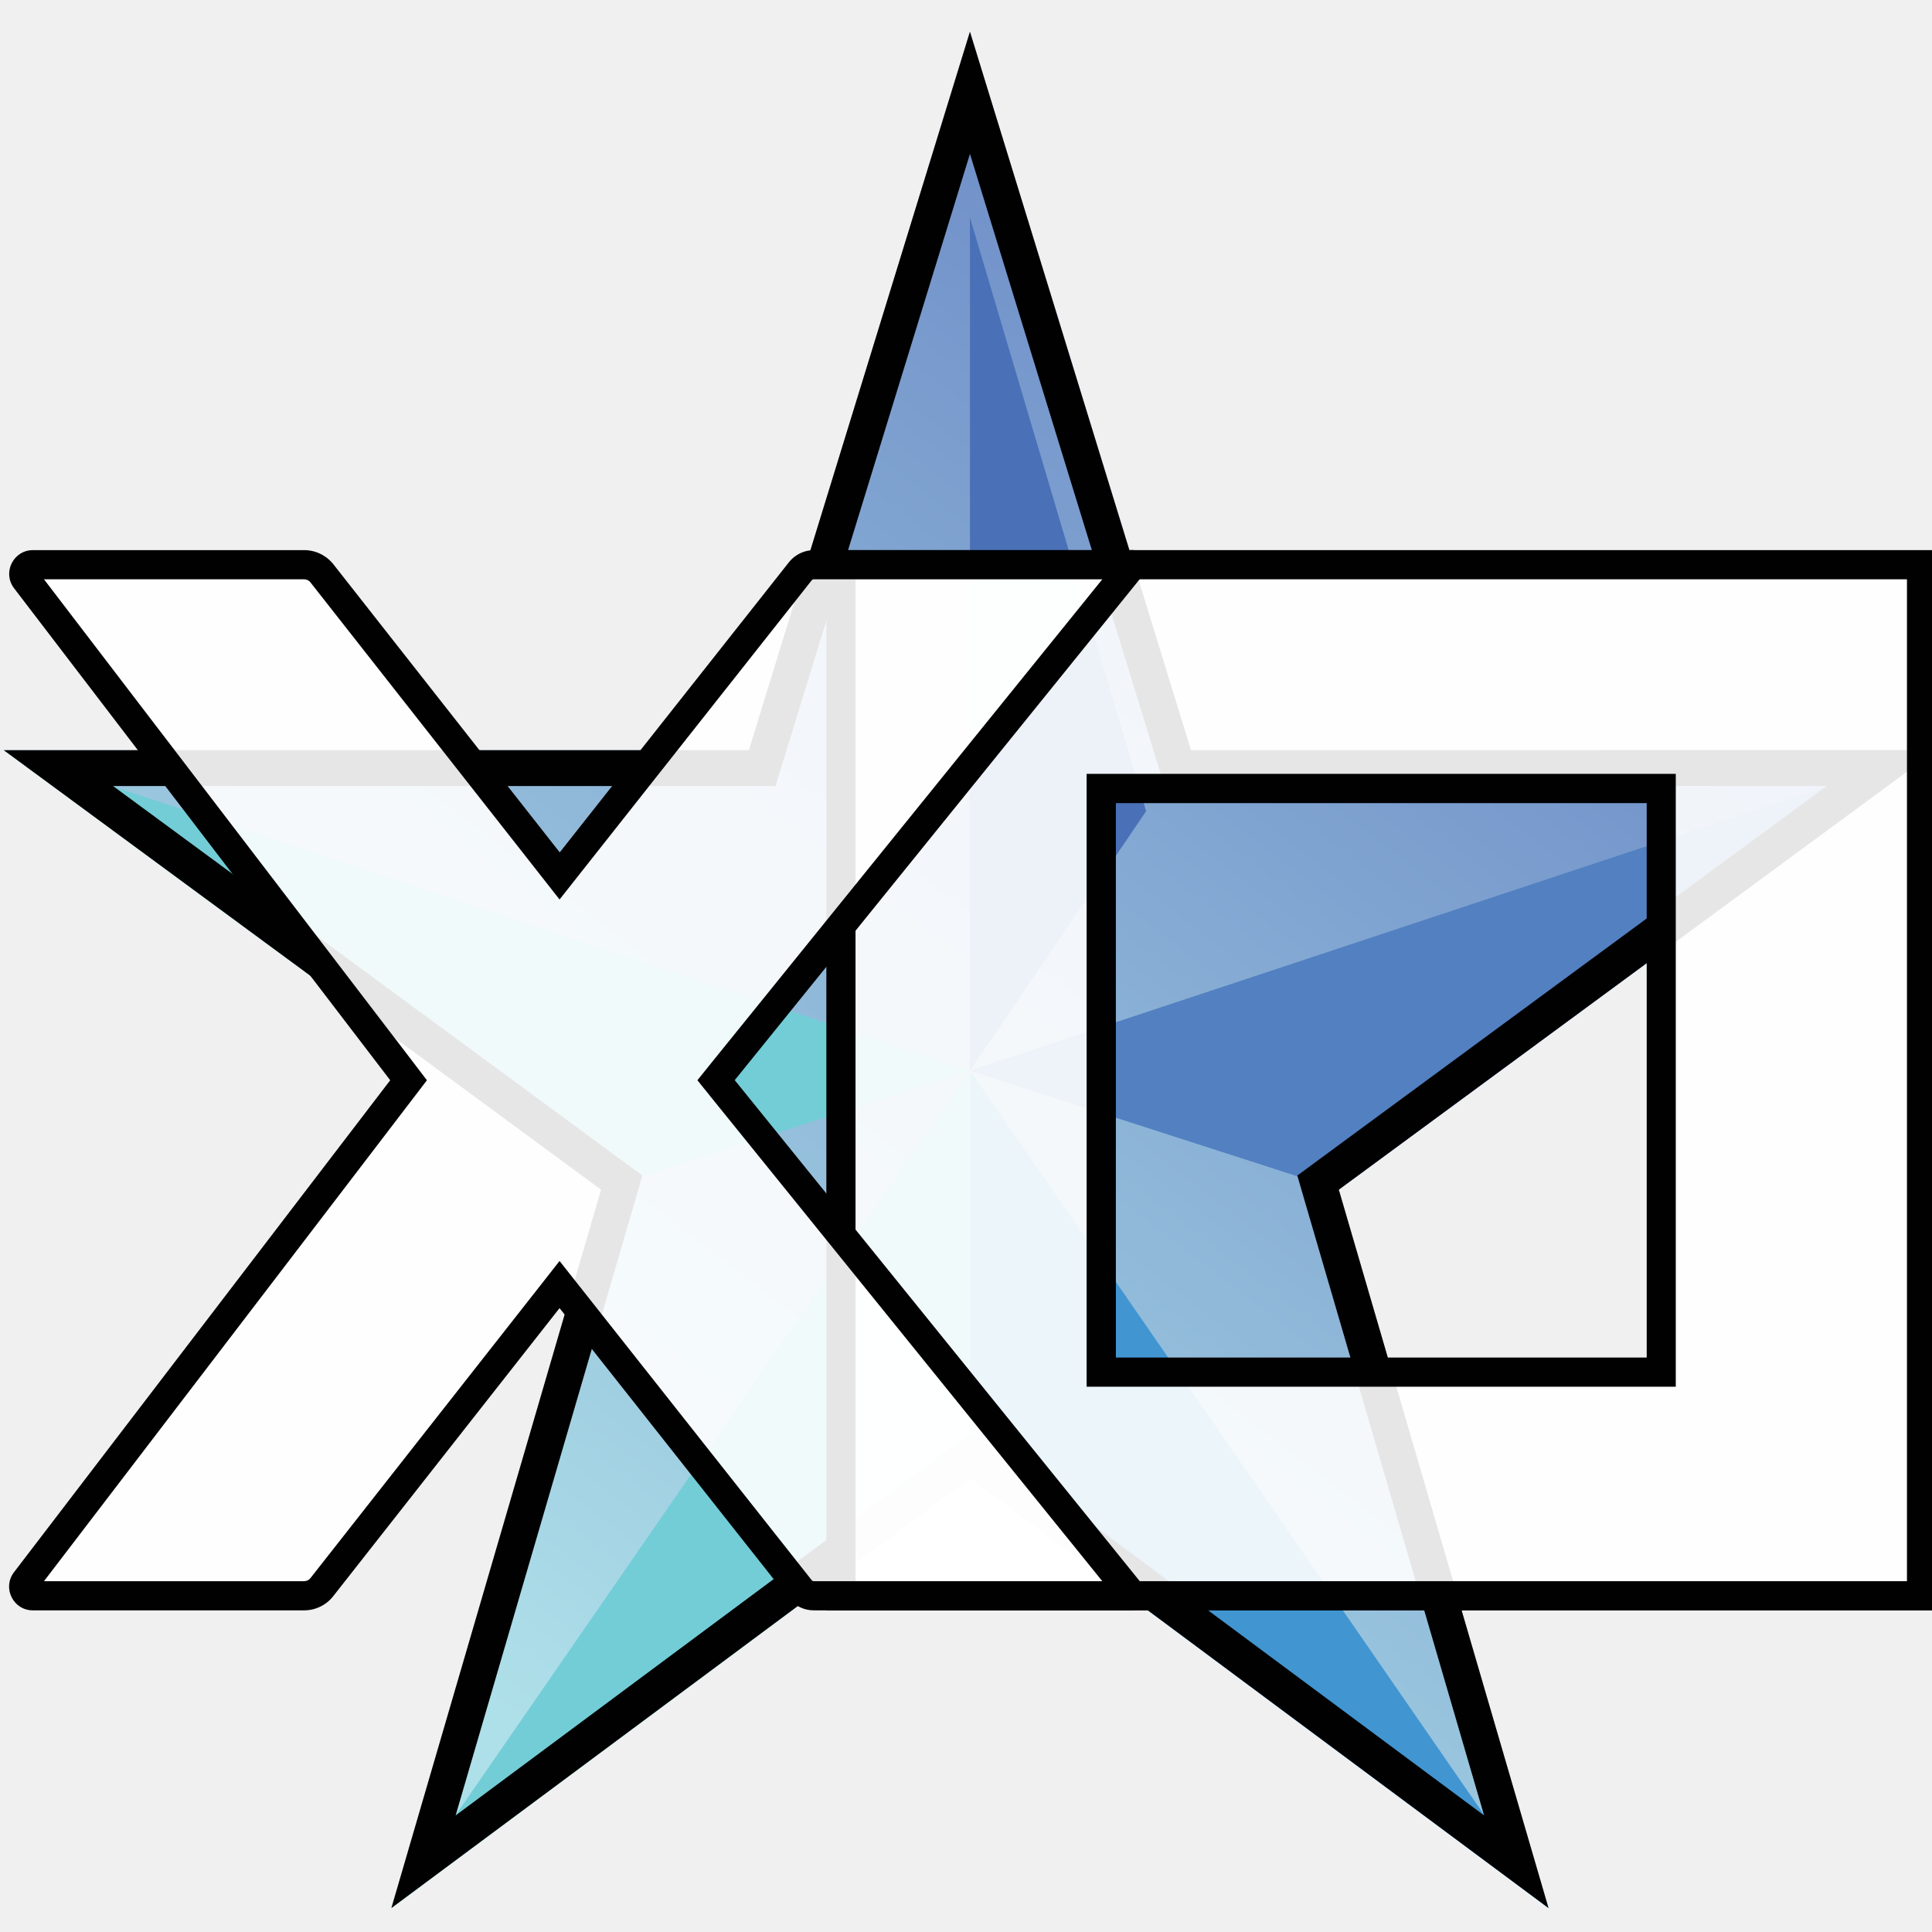
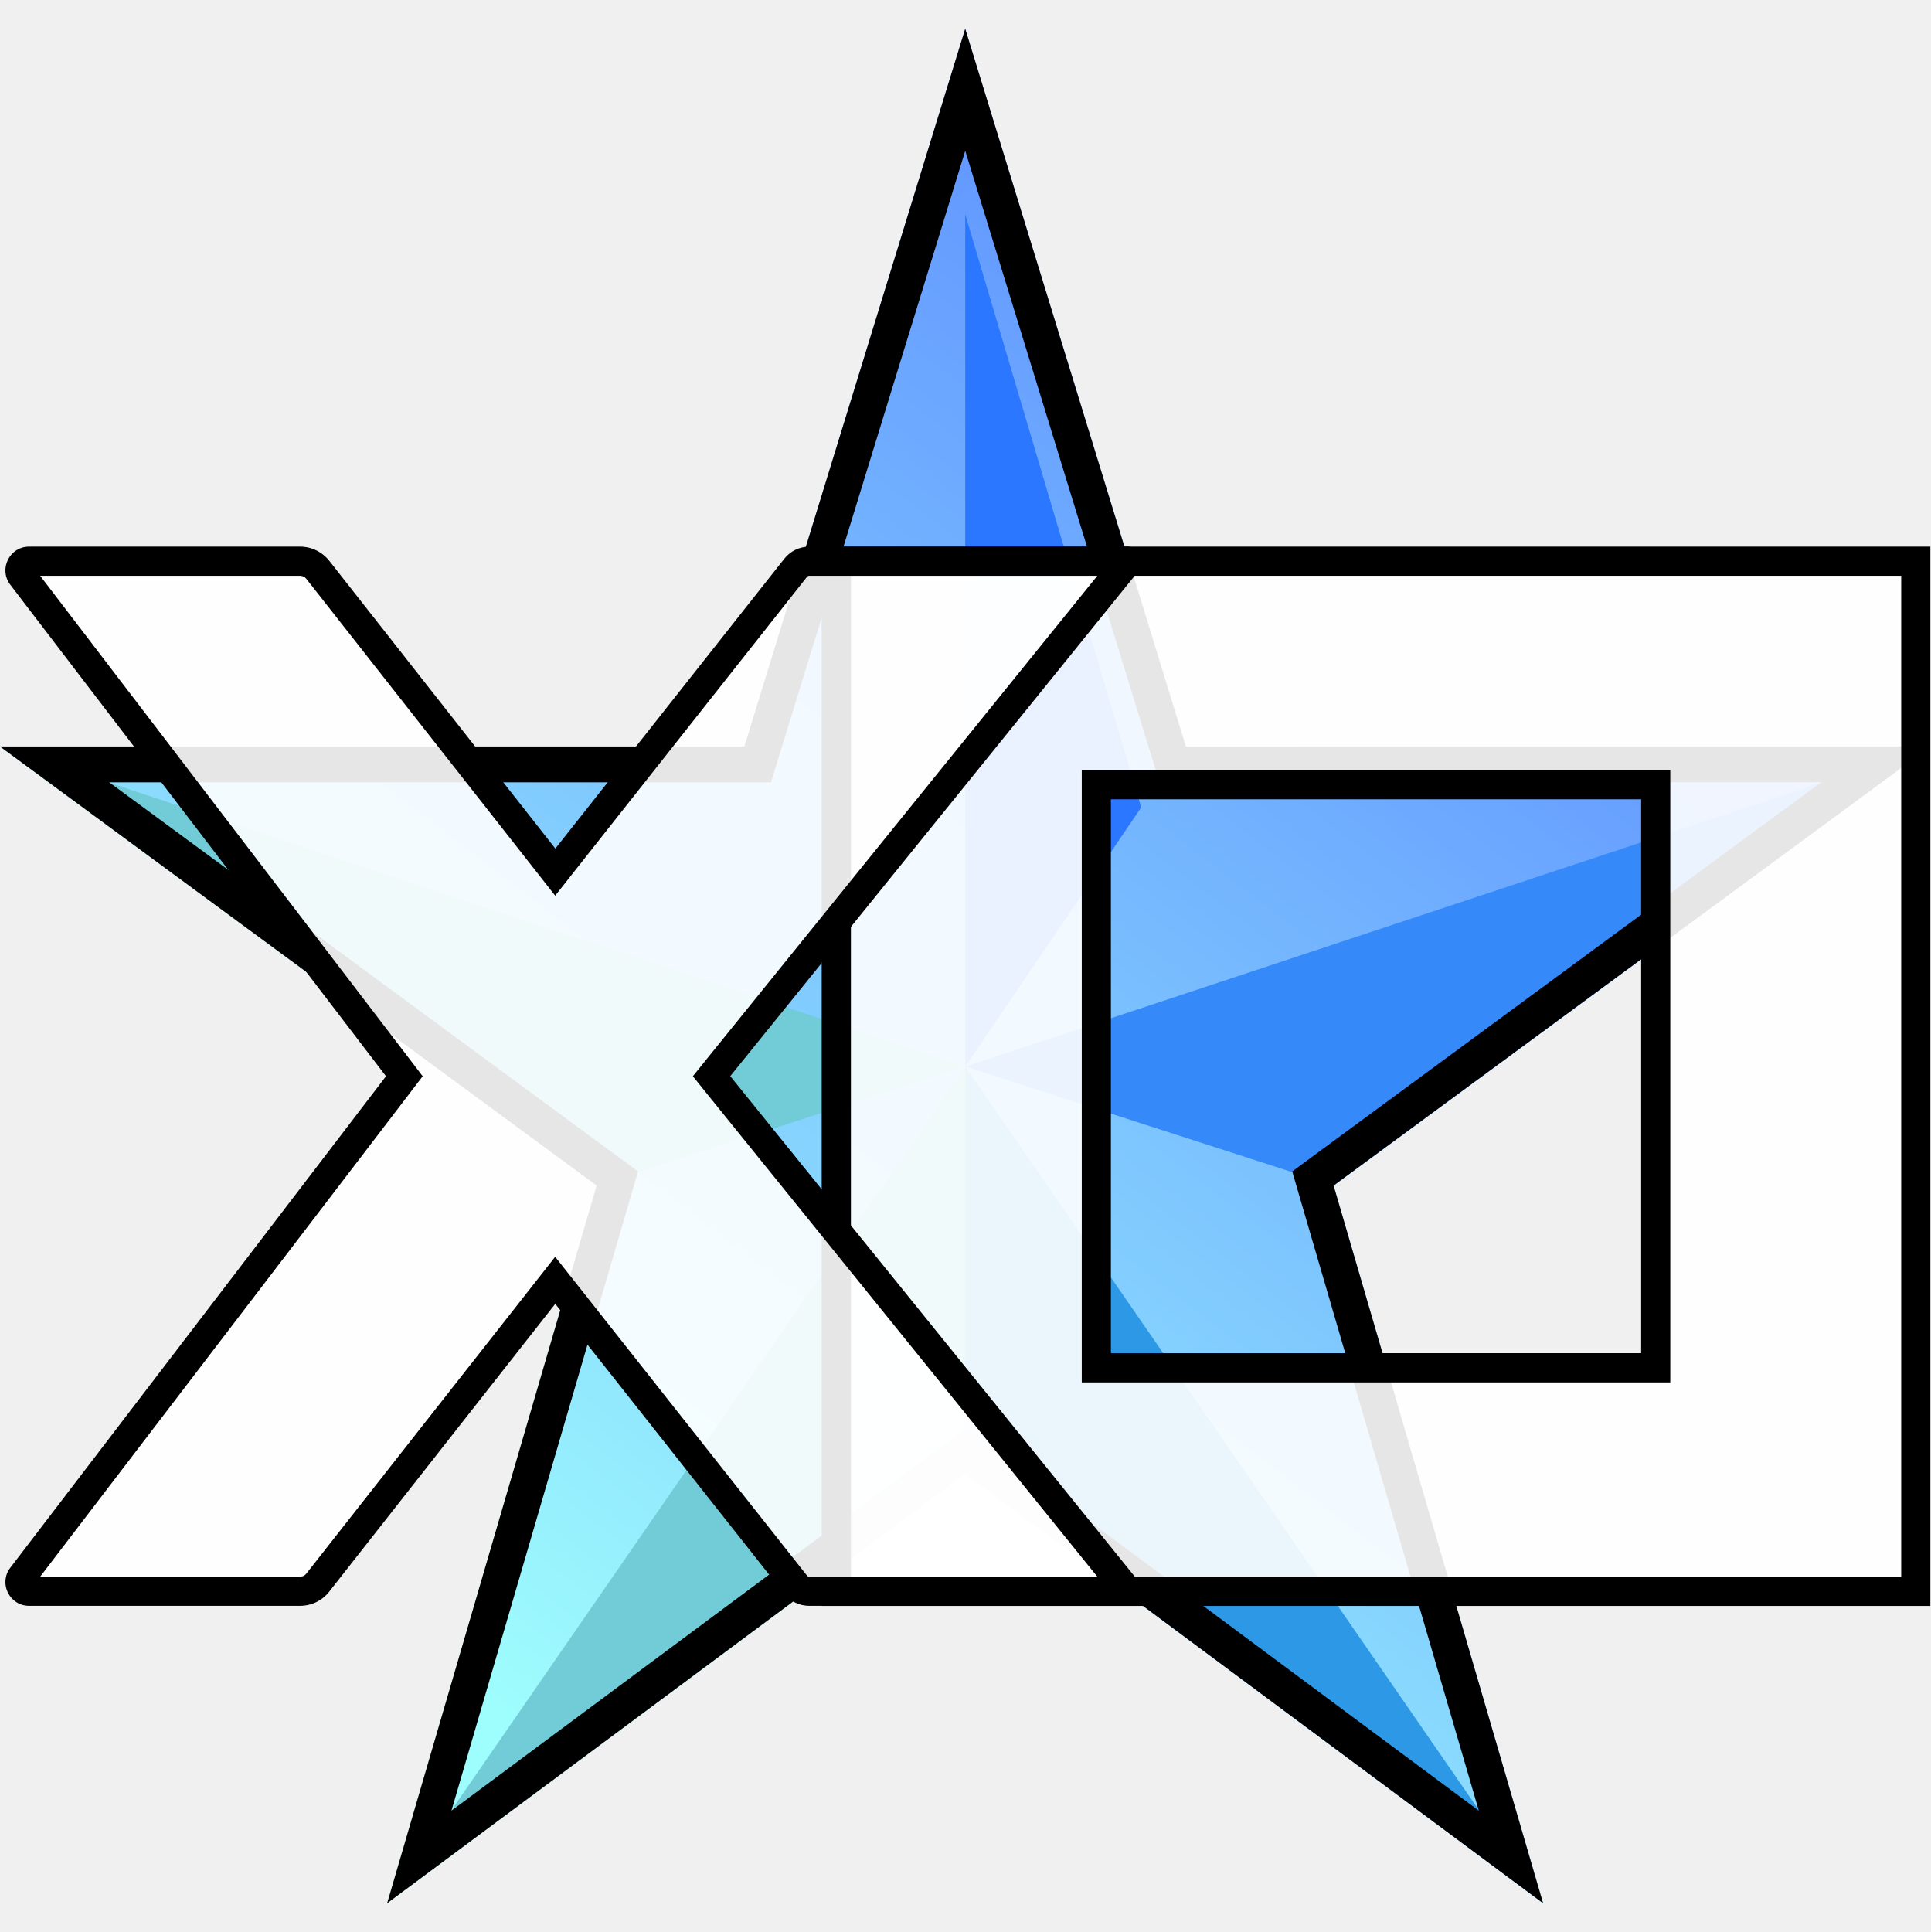
- <svg xmlns="http://www.w3.org/2000/svg" xmlns:xlink="http://www.w3.org/1999/xlink" id="Layer_1" version="1.1" viewBox="0 0 215.28 215.28">
+ <svg xmlns="http://www.w3.org/2000/svg" xmlns:xlink="http://www.w3.org/1999/xlink" version="1.1" viewBox="0 0 215.33 215.49">
  <defs>
    <style>
      .st0 {
-         fill: #4195d1;
+         fill: #2d98e5;
      }

      .st1 {
+         fill: #8dc540;
+       }
+ 
+       .st2 {
        fill: url(#linear-gradient1);
      }

-       .st2 {
-         fill: #5280c1;
+       .st3 {
+         fill: #658930;
      }

-       .st3 {
+       .st4 {
+         fill: #72ccd7;
+       }
+ 
+       .st5 {
        fill: #fff;
        opacity: .9;
      }

-       .st4 {
-         fill: #73cdd7;
-       }
- 
-       .st5 {
-         fill: #010101;
-       }
- 
      .st6 {
-         fill: #4a71b7;
+         fill: #fde7e6;
      }

      .st7 {
+         fill: #fde9e8;
+       }
+ 
+       .st8 {
+         fill: #3589f9;
+       }
+ 
+       .st9 {
+         fill: #ee4e3d;
+       }
+ 
+       .st10 {
+         fill: #feeae9;
+       }
+ 
+       .st11 {
+         fill: #fde8e7;
+       }
+ 
+       .st12 {
+         fill: #668931;
+       }
+ 
+       .st13 {
+         fill: #2c77ff;
+       }
+ 
+       .st14 {
+         fill: #fde6e6;
+       }
+ 
+       .st15 {
+         fill: #fde8e8;
+       }
+ 
+       .st16 {
        fill: url(#linear-gradient);
      }
    </style>
-     <linearGradient id="linear-gradient" x1="51.77" y1="193.33" x2="184.88" y2="19.89" gradientUnits="userSpaceOnUse">
-       <stop offset="0" stop-color="#aee0e9" />
-       <stop offset=".85" stop-color="#6f8ec8" />
+     <linearGradient id="linear-gradient" x1="51.35" y1="193" x2="184.47" y2="19.55" gradientUnits="userSpaceOnUse">
+       <stop offset="0" stop-color="#9efdfd" />
+       <stop offset=".85" stop-color="#6195ff" />
    </linearGradient>
-     <linearGradient id="linear-gradient1" x1="54.61" y1="189.68" x2="181.03" y2="24.95" xlink:href="#linear-gradient" />
+     <linearGradient id="linear-gradient1" x1="54.2" y1="189.35" x2="180.62" y2="24.62" xlink:href="#linear-gradient" />
  </defs>
-   <polygon class="st7" points="108.08 3.54 132.71 83.59 215.75 83.59 149.18 132.56 172.55 212.62 108.08 164.71 43.61 212.62 66.98 132.56 .42 83.59 83.45 83.59 108.08 3.54" />
-   <polygon class="st1" points="108.08 162.47 46.84 207.97 69.06 131.86 5.9 85.39 84.78 85.39 108.08 9.66 131.38 85.39 210.26 85.39 147.1 131.86 169.32 207.97 108.08 162.47" />
-   <polygon class="st0" points="108.08 119.3 108.08 164.71 172.55 212.62 108.08 119.3" />
-   <polygon class="st6" points="108.08 24.23 108.08 119.3 127.71 90.39 108.08 24.23" />
-   <polygon class="st2" points="108.08 119.3 215.75 83.59 149.18 132.56 108.08 119.3" />
-   <polygon class="st4" points="108.08 119.3 .42 83.59 66.98 132.56 108.08 119.3" />
-   <polygon class="st4" points="43.61 212.62 108.08 119.3 108.08 164.71 43.61 212.62" />
-   <path class="st5" d="M108.08,17.14l20.8,67.62.87,2.82h73.81l-56.75,41.75-2.25,1.66.78,2.69,20.03,68.61-54.91-40.8-2.39-1.77-2.39,1.77-54.91,40.8,20.03-68.61.78-2.69-2.25-1.66L12.6,87.59h73.81l.87-2.82,20.8-67.62M108.08,3.54l-24.63,80.05H.42l66.56,48.97-23.37,80.05,64.47-47.91,64.47,47.91-23.37-80.05,66.56-48.97h-83.04L108.08,3.54h0Z" />
-   <g>
+   <g id="Layer_1">
+     <path class="st11" d="M-148.09,199.83c-5.47,5.95-19.55-1.97-16.26-8.74,3.92-8.05,22.54,1.91,16.26,8.74Z" />
+     <path class="st14" d="M-179.06,140.84c-5.44,5.44-18.81-6.19-13.85-12.36,5.3-6.6,20.2,6.01,13.85,12.36Z" />
+     <path class="st15" d="M-150.11,112.27c7.68-2.29,15.6,9.11,10.84,13.86-7.68,7.67-19.5-11.28-10.84-13.86Z" />
+     <path class="st11" d="M-221.09,78.24c6.51-1.72,16.76,10.1,9.65,14.75-7.75,5.07-19.17-12.23-9.65-14.75Z" />
+     <path class="st7" d="M-181.11,81.27c8.44-2.52,16.01,10.53,9.67,14.71-7.79,5.13-17.75-12.29-9.67-14.71Z" />
+     <path class="st7" d="M-129.57,85.33c6.14-6.25,18.12,11.17,9.76,15.27-7.93,3.89-14.28-10.66-9.76-15.27Z" />
+     <path class="st6" d="M-231.07,117.25c7.32-1.26,17.11,10.76,9.23,14.31-9.3,4.18-18.88-12.65-9.23-14.31Z" />
+     <path class="st15" d="M-113.58,133.32c7.41-7.4,16.38,11.46,8.78,15.27-8.95,4.49-12.7-11.35-8.78-15.27Z" />
+     <path class="st7" d="M-164.11,49.29c7.23-2.19,17.25,5.28,11.89,12.89-7.78,6.15-20.58-10.27-11.89-12.89Z" />
+     <path class="st11" d="M-114.18,176.34c7.74-.82,16.4,16.28,4.89,15.82-8.9-.36-13.71-14.88-4.89-15.82Z" />
+     <path class="st11" d="M-196.1,171.27c11.11-3.29,20.36,15.84,5.86,13.77-7.85-1.12-12.16-11.9-5.86-13.77Z" />
+     <path class="st10" d="M-151.1,152.26c9.79-1.49,19.7,17.06,3.01,13.59-7.59-1.58-11.27-12.33-3.01-13.59Z" />
+     <path class="st9" d="M-263.82,129.08c1.53-15.79,13.15-38.65,23-51,4.24-5.31,10.8-11.5,16-16,7.38-6.38,19.2-15.02,28-19,6.29-2.84,17.19-6.09,24-7,68.45-9.16,94.84,91.33,86.73,143.23-3.45,22.06-10.32,30.57-32.55,34.45-51.61,9.01-151.73-17.02-145.18-84.68h0ZM-164.11,49.29c-8.68,2.62,4.12,19.05,11.89,12.89,5.36-7.61-4.66-15.08-11.89-12.89ZM-221.09,78.24c-9.52,2.51,1.89,19.82,9.65,14.75,7.11-4.65-3.14-16.46-9.65-14.75ZM-181.11,81.27c-8.08,2.41,1.88,19.84,9.67,14.71,6.34-4.18-1.23-17.23-9.67-14.71ZM-129.57,85.33c-4.52,4.6,1.83,19.15,9.76,15.27,8.36-4.1-3.62-21.51-9.76-15.27ZM-150.11,112.27c-8.66,2.58,3.16,21.53,10.84,13.86,4.76-4.75-3.16-16.15-10.84-13.86ZM-231.07,117.25c-9.65,1.66-.07,18.49,9.23,14.31,7.88-3.55-1.91-15.56-9.23-14.31ZM-179.06,140.84c6.35-6.35-8.55-18.95-13.85-12.36-4.96,6.17,8.41,17.8,13.85,12.36ZM-113.58,133.32c-3.92,3.91-.17,19.76,8.78,15.27,7.6-3.81-1.37-22.67-8.78-15.27ZM-151.1,152.26c-8.26,1.26-4.58,12.01,3.01,13.59,16.69,3.48,6.78-15.08-3.01-13.59ZM-224.96,171.94c4.65-9.74-15.71-18.46-15.81-8.28-.07,6.92,9.76,12.05,15.81,8.28ZM-196.1,171.27c-6.29,1.86-1.99,12.64,5.86,13.77,14.49,2.07,5.25-17.06-5.86-13.77ZM-114.18,176.34c-8.82.94-4.01,15.47,4.89,15.82,11.51.46,2.85-16.64-4.89-15.82ZM-148.09,199.83c6.28-6.82-12.34-16.78-16.26-8.74-3.29,6.76,10.79,14.68,16.26,8.74Z" />
+     <path class="st7" d="M-224.96,171.94c-6.05,3.77-15.88-1.37-15.81-8.28.1-10.17,20.47-1.46,15.81,8.28Z" />
    <g>
-       <path class="st3" d="M93.7,177.82V62.93h120.41v114.89h-120.41ZM122.71,152.89h62.4v-65.04h-62.4v65.04Z" />
-       <path class="st5" d="M212.49,64.55v111.64h-117.16v-111.64h117.16M121.08,154.52h65.65v-68.29h-65.65v68.29M215.75,61.3h-123.67v118.15h123.67V61.3h0ZM124.34,151.27v-61.78h59.15v61.78h-59.15Z" />
+       <path class="st12" d="M-240.82,78.08c-9.85,12.35-21.47,35.21-23,51l-36-7.01c-1.12-1.32,3.21-6.84,4.19-8.31,5.81-8.75,14.51-20.6,21.82-27.68.2-.19,1.67-.23,2.49-.97,9.89-8.97,16.86-11.93,30.51-7.03h0Z" />
+       <path class="st3" d="M-213.82,27.08c5.69,5.39,11.89,10.04,17,16-8.8,3.98-20.62,12.62-28,19-3.72-8.89-15.57-9.89-24-10l5.01-44s29.99,19,29.99,19Z" />
+       <path class="st1" d="M-248.82,52.08c8.43.11,20.28,1.11,24,10-5.2,4.5-11.76,10.69-16,16-13.65-4.9-20.62-1.94-30.51,7.03-.82.74-2.29.78-2.49.97l-18-28.99c14.02-2.16,28.75-5.19,43-5.01Z" />
+       <path class="st1" d="M-213.82,27.08c4.69-5.2,10.59-10.08,16.1-14.4,2-1.57,17.71-13.82,18.89-12.6l6.01,36c-6.81.91-17.71,4.16-24,7-5.11-5.96-11.31-10.61-17-16Z" />
    </g>
+   </g>
+   <g id="Layer_3">
+     <polygon class="st16" points="107.67 3.21 132.29 83.26 215.33 83.26 148.77 132.23 172.14 212.28 107.67 164.38 43.19 212.28 66.56 132.23 0 83.26 83.04 83.26 107.67 3.21" />
+     <polygon class="st2" points="107.67 162.14 46.43 207.64 68.64 131.53 5.48 85.06 84.37 85.06 107.67 9.33 130.96 85.06 209.85 85.06 146.69 131.53 168.9 207.64 107.67 162.14" />
+     <polygon class="st0" points="107.67 118.96 107.67 164.38 172.14 212.28 107.67 118.96" />
+     <polygon class="st13" points="107.67 23.9 107.67 118.96 127.3 90.06 107.67 23.9" />
+     <polygon class="st8" points="107.67 118.96 215.33 83.26 148.77 132.23 107.67 118.96" />
+     <polygon class="st4" points="107.67 118.96 0 83.26 66.56 132.23 107.67 118.96" />
+     <polygon class="st4" points="43.19 212.28 107.67 118.96 107.67 164.38 43.19 212.28" />
+     <path d="M107.67,16.81l20.8,67.62.87,2.82h73.81l-56.75,41.75-2.25,1.66.78,2.69,20.03,68.61-54.91-40.8-2.39-1.77-2.39,1.77-54.91,40.8,20.03-68.61.78-2.69-2.25-1.66L12.19,87.26h73.81l.87-2.82,20.8-67.62M107.67,3.21l-24.63,80.05H0l66.56,48.97-23.37,80.05,64.47-47.91,64.47,47.91-23.37-80.05,66.56-48.97h-83.04L107.67,3.21h0Z" />
    <g>
-       <path class="st3" d="M90.68,177.82c-.59,0-1.14-.27-1.5-.73l-26.82-33.95-26.49,33.71c-.48.61-1.2.96-1.98.96H3.67c-.57,0-.83-.4-.91-.57-.08-.17-.24-.62.1-1.07l42.66-55.81L2.86,64.56c-.35-.45-.19-.9-.1-1.07.08-.17.34-.57.91-.57h30.22c.78,0,1.5.35,1.98.96l26.49,33.72,26.82-33.95c.37-.46.91-.73,1.51-.73h35.4l.06.12-46.34,57.33,46.34,57.33-.06.12h-35.4Z" />
-       <path class="st5" d="M122.83,64.55l-43.47,53.77-1.65,2.05,1.65,2.05,43.47,53.77h-32.15c-.09,0-.17-.04-.23-.11l-25.54-32.33-2.56-3.24-2.55,3.25-25.21,32.09c-.17.22-.43.34-.7.34H4.9l41.16-53.84,1.51-1.98-1.51-1.98L4.9,64.55h28.99c.28,0,.53.12.7.34l25.21,32.09,2.55,3.25,2.56-3.24,25.54-32.33c.06-.07.14-.11.23-.11h32.15M126.09,61.3h-35.4c-1.08,0-2.11.5-2.78,1.35l-25.54,32.33-25.21-32.09c-.79-1-1.99-1.59-3.26-1.59H3.67c-2.19,0-3.43,2.51-2.1,4.25l41.91,54.82L1.56,175.19c-1.33,1.74-.09,4.25,2.1,4.25h30.22c1.27,0,2.48-.58,3.26-1.59l25.21-32.09,25.54,32.33c.67.85,1.7,1.35,2.78,1.35h35.4c1.43,0,2.22-1.66,1.32-2.77l-45.52-56.31,45.52-56.31c.9-1.11.11-2.77-1.32-2.77h0Z" />
+       <g>
+         <path class="st5" d="M93.29,177.49V62.59h120.41v114.89h-120.41ZM122.3,152.56h62.4v-65.04h-62.4v65.04Z" />
+         <path d="M212.08,64.22v111.64h-117.16v-111.64h117.16M120.67,154.19h65.65v-68.29h-65.65v68.29M215.33,60.97h-123.67v118.15h123.67V60.97h0ZM123.92,150.93v-61.78h59.15v61.78h-59.15Z" />
+       </g>
+       <g>
+         <path class="st5" d="M90.27,177.49c-.59,0-1.14-.27-1.5-.73l-26.82-33.95-26.49,33.71c-.48.61-1.2.96-1.98.96H3.25c-.57,0-.83-.4-.91-.57-.08-.17-.24-.62.1-1.07l42.66-55.81L2.44,64.23c-.35-.45-.19-.9-.1-1.07.08-.17.34-.57.91-.57h30.22c.78,0,1.5.35,1.98.96l26.49,33.72,26.82-33.95c.37-.46.91-.73,1.51-.73h35.4l.06.12-46.34,57.33,46.34,57.33-.06.12h-35.4Z" />
+         <path d="M122.41,64.22l-43.47,53.77-1.65,2.05,1.65,2.05,43.47,53.77h-32.15c-.09,0-.17-.04-.23-.11l-25.54-32.33-2.56-3.24-2.55,3.25-25.21,32.09c-.17.22-.43.34-.7.34H4.48l41.16-53.84,1.51-1.98-1.51-1.98L4.48,64.22h28.99c.28,0,.53.12.7.34l25.21,32.09,2.55,3.25,2.56-3.24,25.54-32.33c.06-.07.14-.11.23-.11h32.15M125.67,60.97h-35.4c-1.08,0-2.11.5-2.78,1.35l-25.54,32.33-25.21-32.09c-.79-1-1.99-1.59-3.26-1.59H3.25c-2.19,0-3.43,2.51-2.1,4.25l41.91,54.82L1.15,174.86c-1.33,1.74-.09,4.25,2.1,4.25h30.22c1.27,0,2.48-.58,3.26-1.59l25.21-32.09,25.54,32.33c.67.85,1.7,1.35,2.78,1.35h35.4c1.43,0,2.22-1.66,1.32-2.77l-45.52-56.31,45.52-56.31c.9-1.11.11-2.77-1.32-2.77h0Z" />
+       </g>
    </g>
  </g>
</svg>
